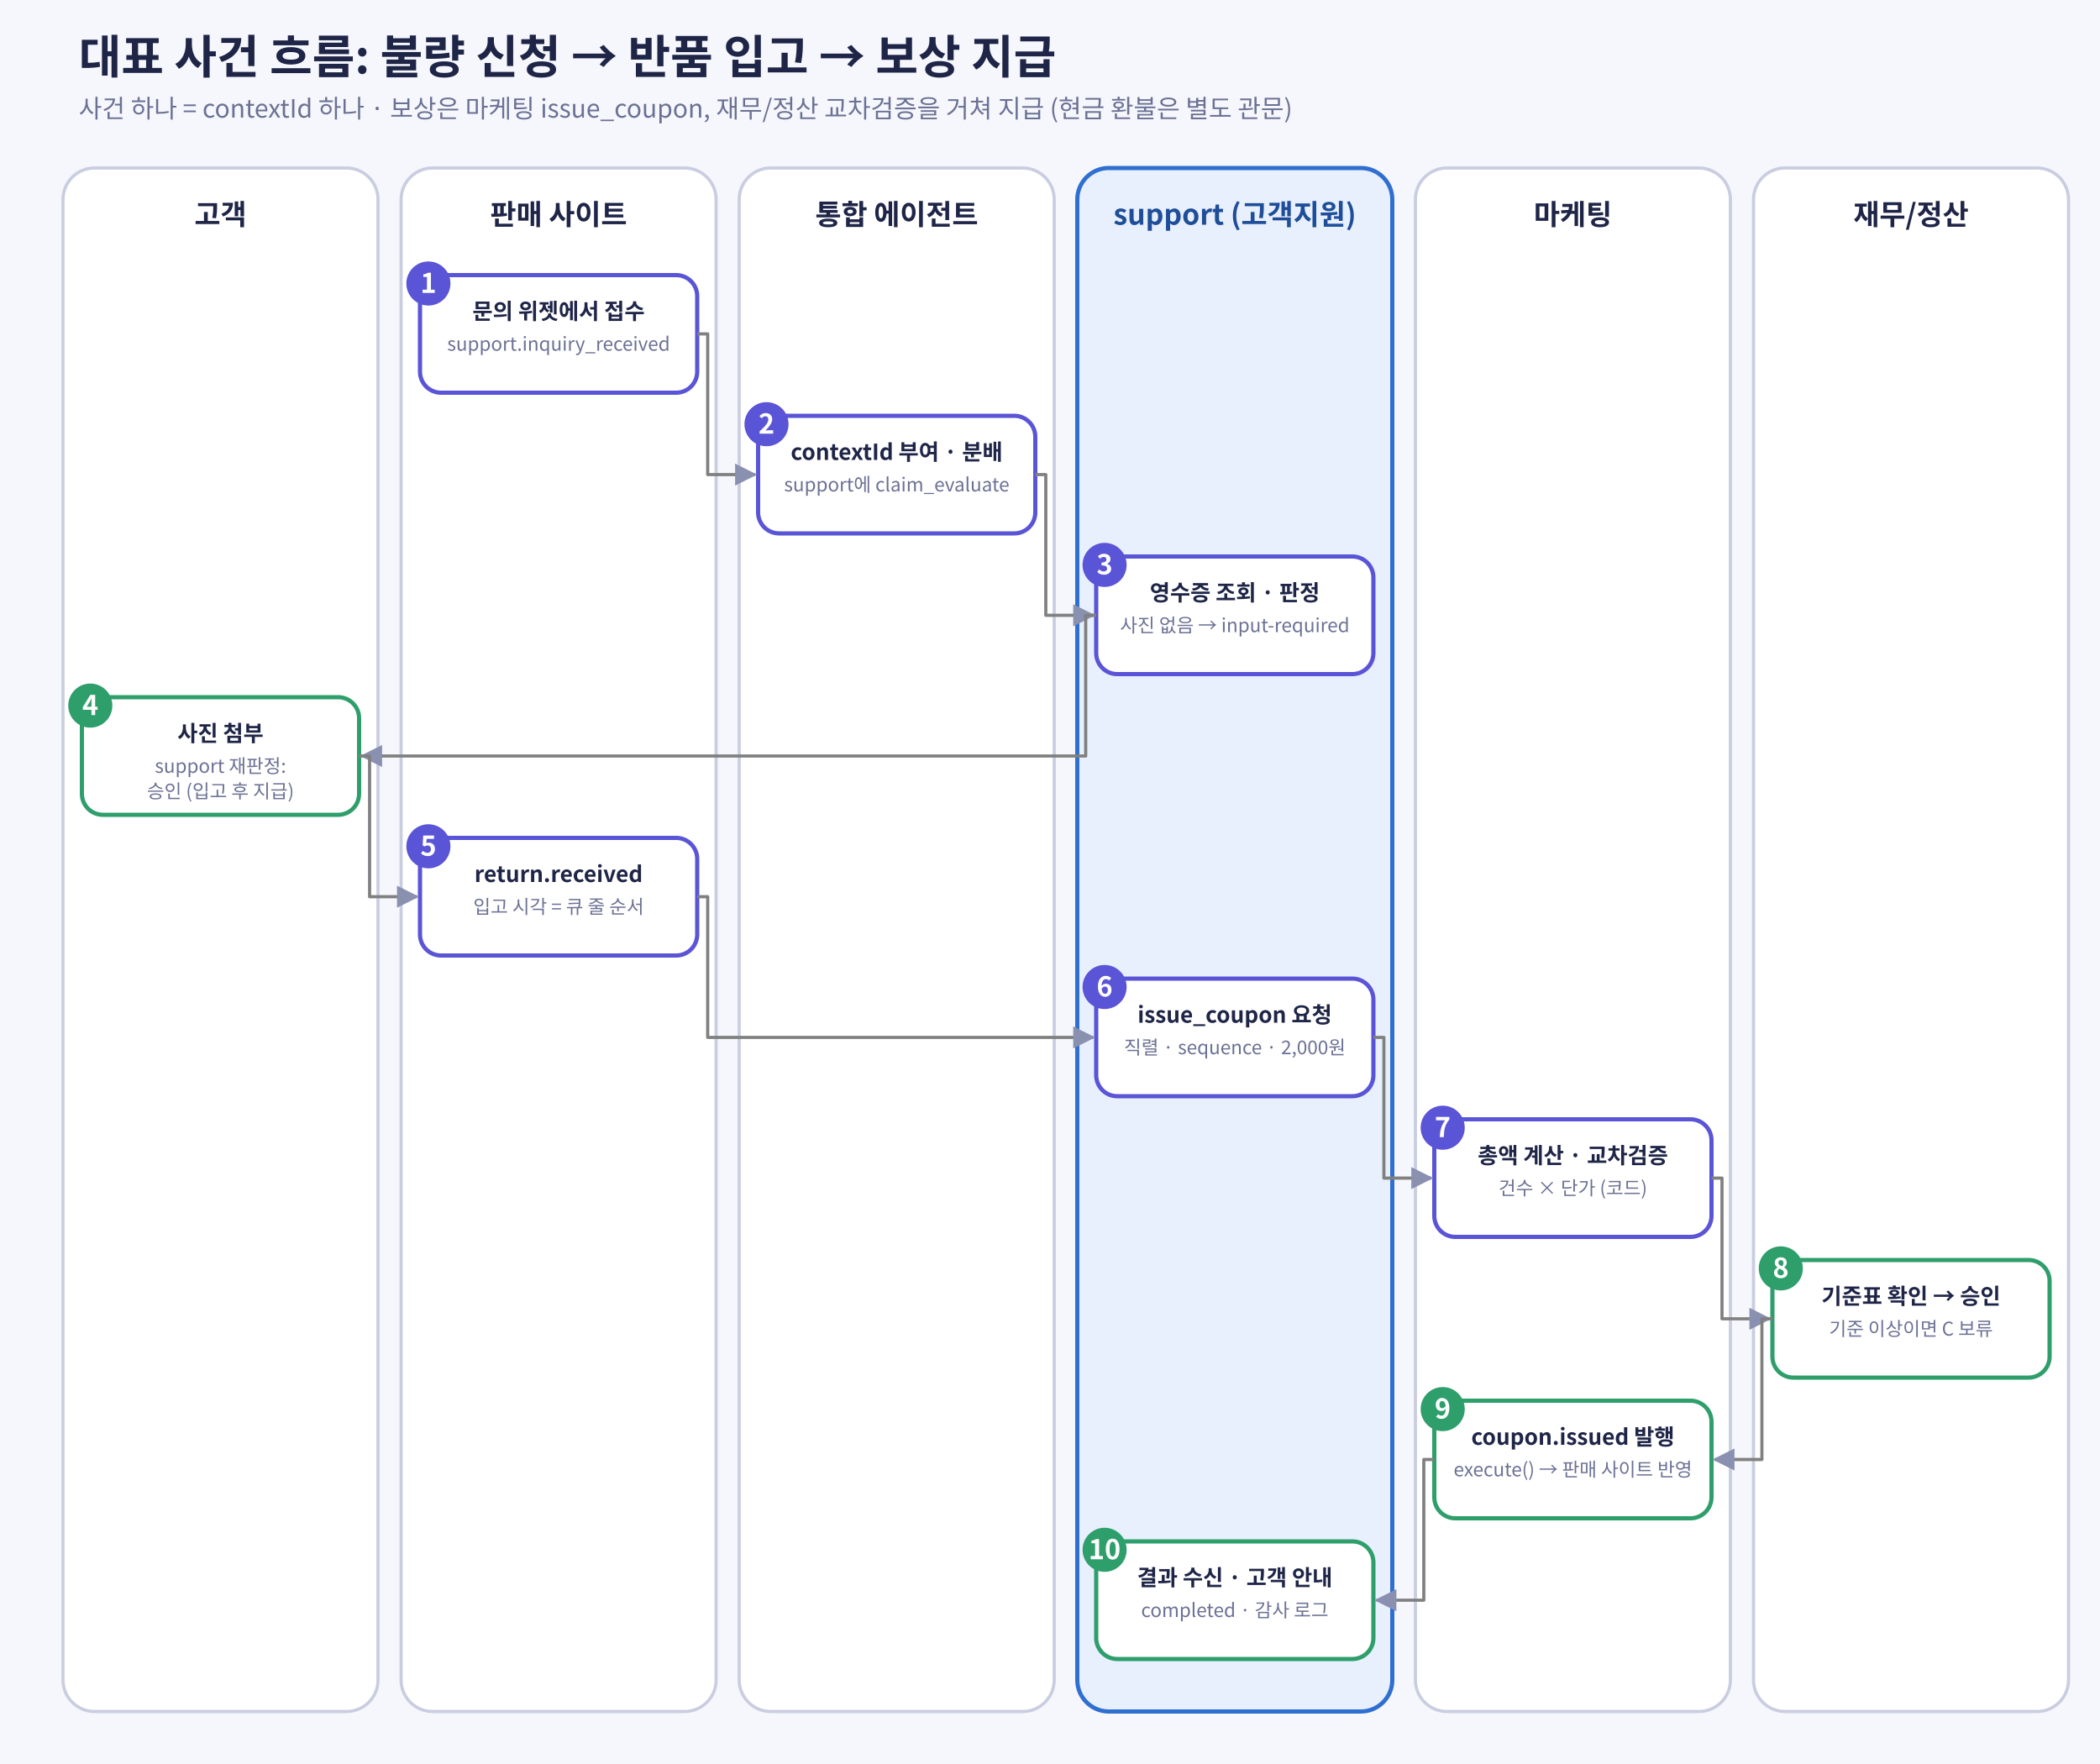
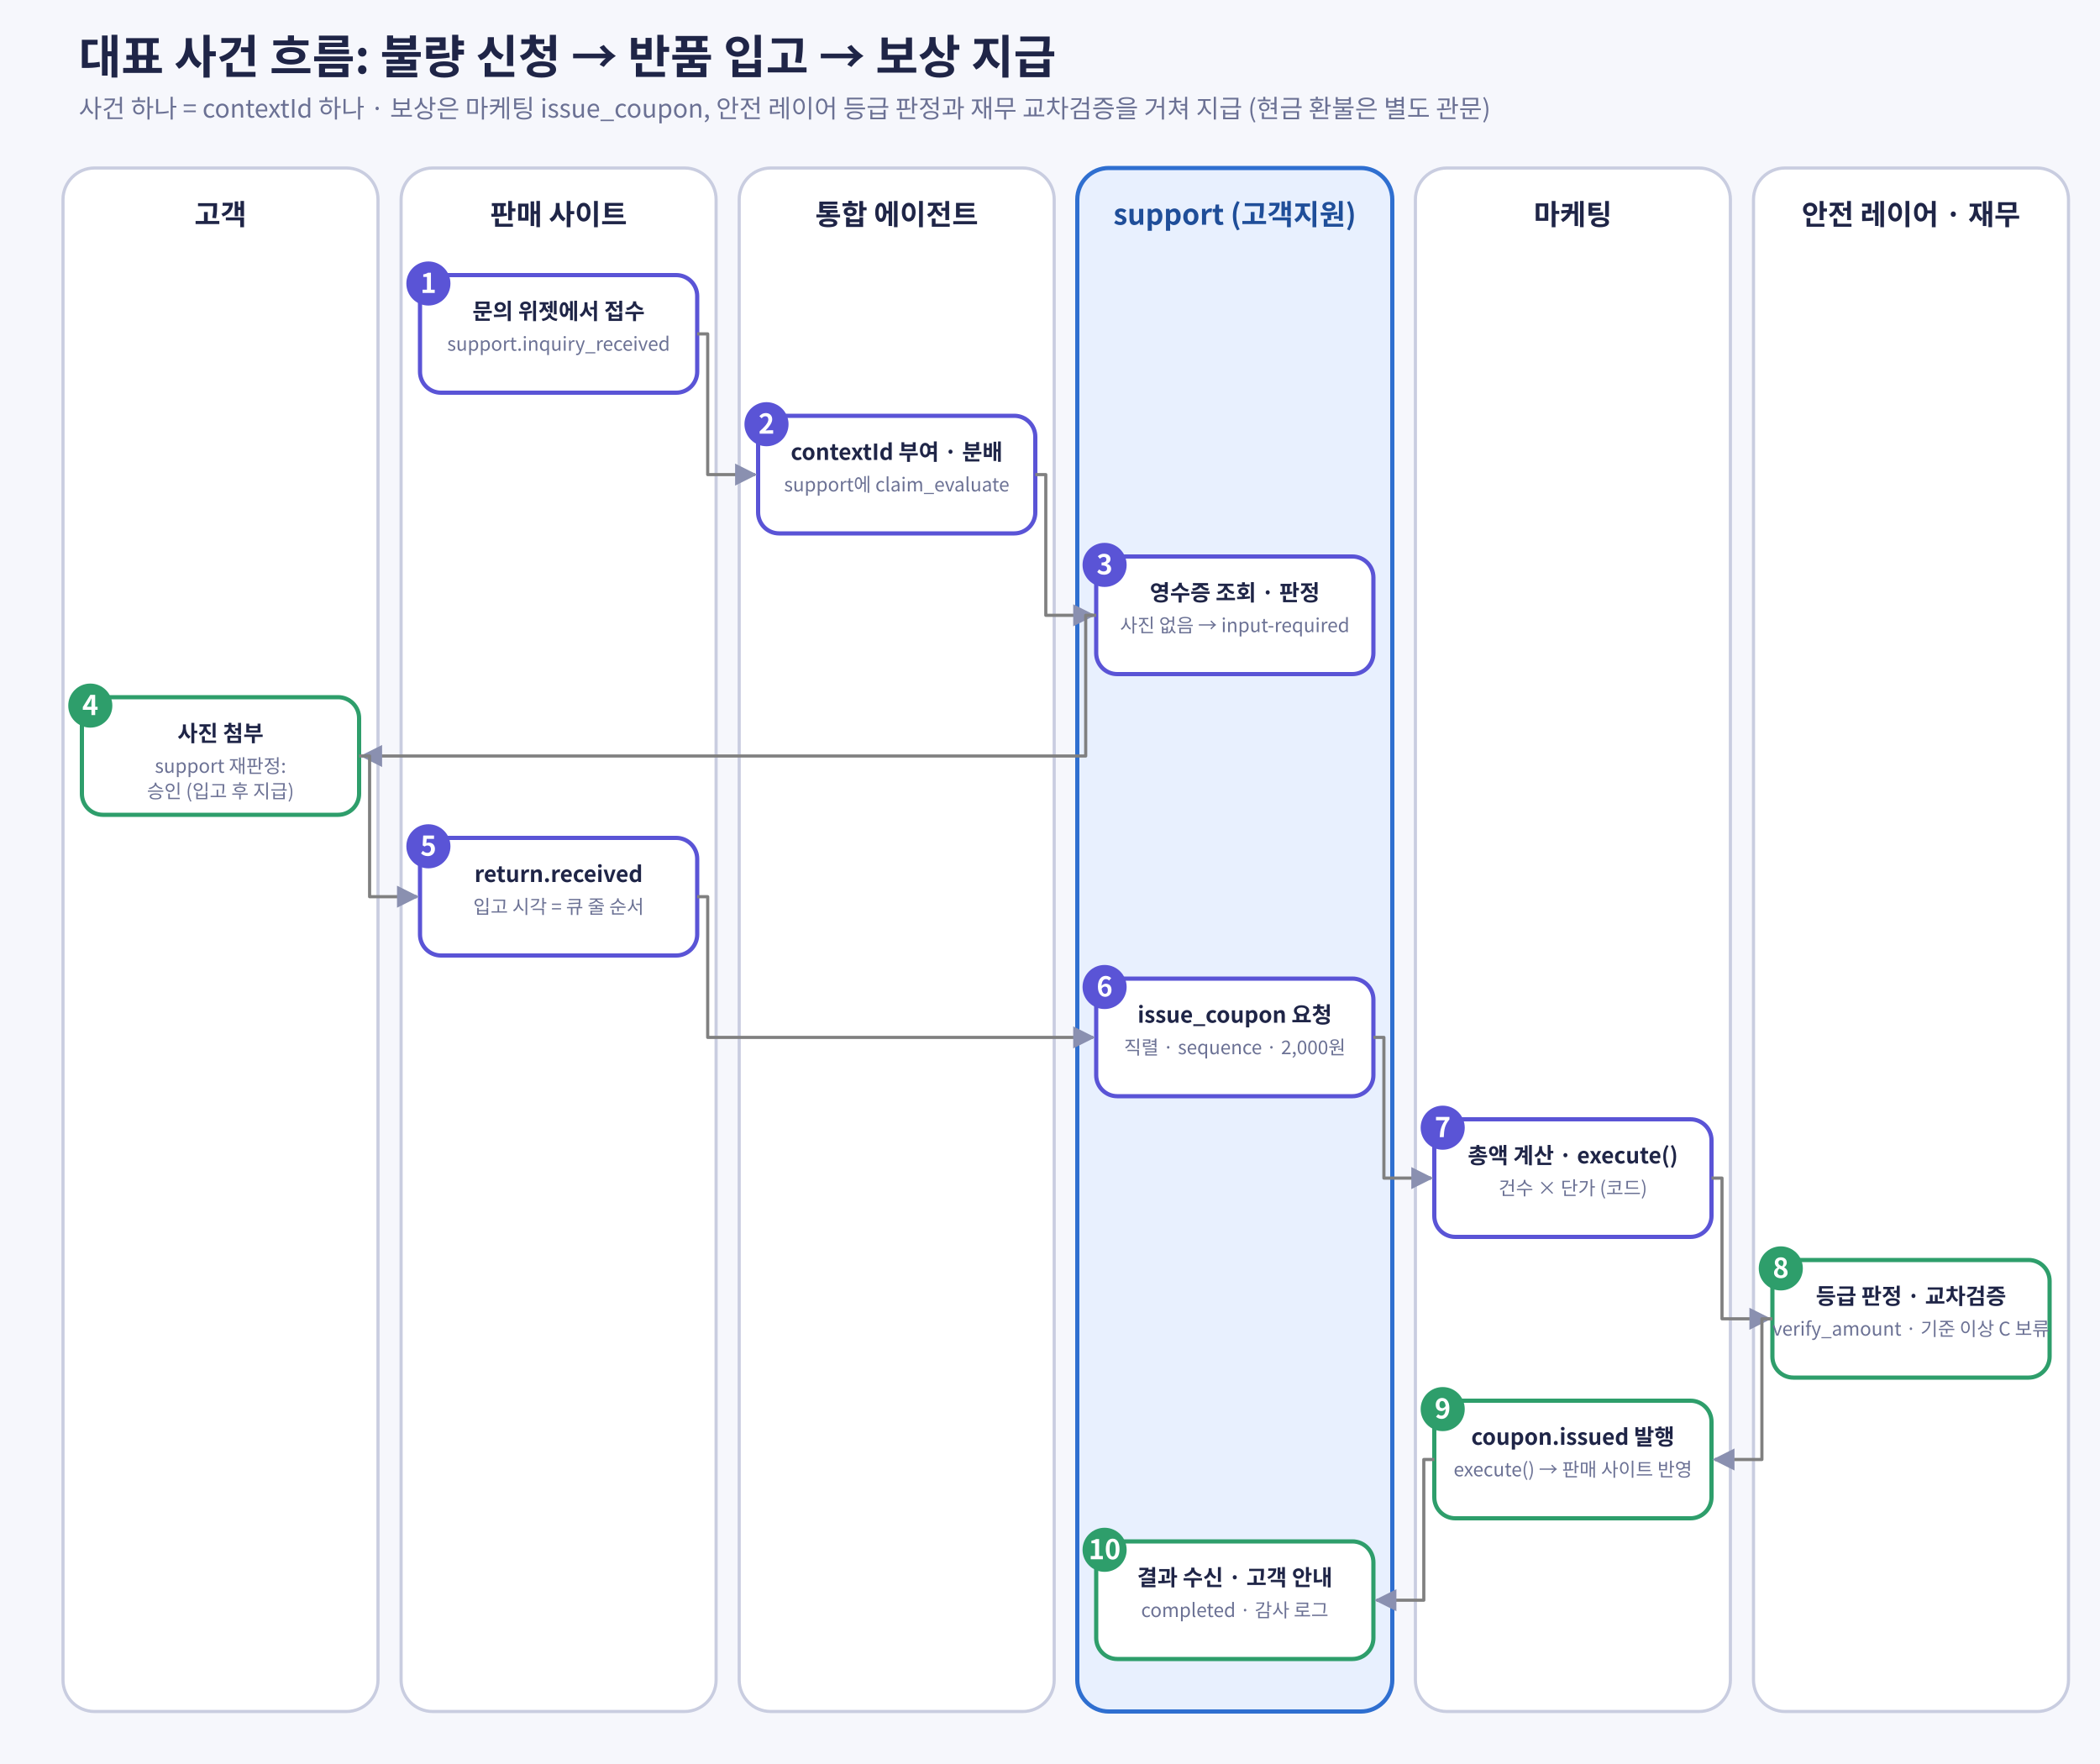
<svg xmlns="http://www.w3.org/2000/svg" viewBox="0 0 2000 1680" width="2000" height="1680" font-family="'Noto Sans CJK KR','Noto Sans KR','Pretendard','Malgun Gothic','Apple SD Gothic Neo',sans-serif">
  <defs>
    <marker id="a-purple" viewBox="0 0 10 10" refX="9" refY="5" markerWidth="7" markerHeight="7" orient="auto-start-reverse">
      <path d="M0 0 L10 5 L0 10 z" fill="#5a54d6" />
    </marker>
    <marker id="a-green" viewBox="0 0 10 10" refX="9" refY="5" markerWidth="7" markerHeight="7" orient="auto-start-reverse">
      <path d="M0 0 L10 5 L0 10 z" fill="#2e9e6b" />
    </marker>
    <marker id="a-gray" viewBox="0 0 10 10" refX="9" refY="5" markerWidth="7" markerHeight="7" orient="auto-start-reverse">
      <path d="M0 0 L10 5 L0 10 z" fill="#8a90b0" />
    </marker>
  </defs>
  <rect width="2000" height="1680" fill="#f6f7fc" />
  <text x="75" y="70" font-size="44" font-weight="800" fill="#1f2547" text-anchor="start">대표 사건 흐름: 불량 신청 → 반품 입고 → 보상 지급</text>
-   <text x="75" y="112" font-size="24" font-weight="400" fill="#6b7194" text-anchor="start">사건 하나 = contextId 하나 · 보상은 마케팅 issue_coupon, 재무/정산 교차검증을 거쳐 지급 (현금 환불은 별도 관문)</text>
+   <text x="75" y="112" font-size="24" font-weight="400" fill="#6b7194" text-anchor="start">사건 하나 = contextId 하나 · 보상은 마케팅 issue_coupon, 안전 레이어 등급 판정과 재무 교차검증을 거쳐 지급 (현금 환불은 별도 관문)</text>
  <rect x="60" y="160" width="300" height="1470" rx="30" fill="#ffffff" stroke="#c9cde0" stroke-width="3" />
  <text x="210.0" y="214" font-size="27" font-weight="800" fill="#1f2547" text-anchor="middle">고객</text>
  <rect x="382" y="160" width="300" height="1470" rx="30" fill="#ffffff" stroke="#c9cde0" stroke-width="3" />
  <text x="532.0" y="214" font-size="27" font-weight="800" fill="#1f2547" text-anchor="middle">판매 사이트</text>
  <rect x="704" y="160" width="300" height="1470" rx="30" fill="#ffffff" stroke="#c9cde0" stroke-width="3" />
  <text x="854.0" y="214" font-size="27" font-weight="800" fill="#1f2547" text-anchor="middle">통합 에이전트</text>
  <rect x="1026" y="160" width="300" height="1470" rx="30" fill="#e8f0fe" stroke="#2f6fd0" stroke-width="4" />
  <text x="1176.0" y="214" font-size="27" font-weight="800" fill="#1f4e99" text-anchor="middle">support (고객지원)</text>
  <rect x="1348" y="160" width="300" height="1470" rx="30" fill="#ffffff" stroke="#c9cde0" stroke-width="3" />
  <text x="1498.0" y="214" font-size="27" font-weight="800" fill="#1f2547" text-anchor="middle">마케팅</text>
  <rect x="1670" y="160" width="300" height="1470" rx="30" fill="#ffffff" stroke="#c9cde0" stroke-width="3" />
-   <text x="1820.0" y="214" font-size="27" font-weight="800" fill="#1f2547" text-anchor="middle">재무/정산</text>
+   <text x="1820.0" y="214" font-size="27" font-weight="800" fill="#1f2547" text-anchor="middle">안전 레이어 · 재무</text>
  <rect x="400" y="262" width="264" height="112" rx="20" fill="#ffffff" stroke="#5a54d6" stroke-width="4" />
  <circle cx="408" cy="270" r="21" fill="#5a54d6" />
  <text x="408" y="279" font-size="26" font-weight="700" fill="#fff" text-anchor="middle">1</text>
  <text x="532.0" y="304" font-size="21" font-weight="800" fill="#1f2547" text-anchor="middle">문의 위젯에서 접수</text>
  <text x="532.0" y="334" font-size="18" font-weight="400" fill="#6b7194" text-anchor="middle">support.inquiry_received</text>
  <rect x="722" y="396" width="264" height="112" rx="20" fill="#ffffff" stroke="#5a54d6" stroke-width="4" />
  <circle cx="730" cy="404" r="21" fill="#5a54d6" />
  <text x="730" y="413" font-size="26" font-weight="700" fill="#fff" text-anchor="middle">2</text>
  <text x="854.0" y="438" font-size="21" font-weight="800" fill="#1f2547" text-anchor="middle">contextId 부여 · 분배</text>
  <text x="854.0" y="468" font-size="18" font-weight="400" fill="#6b7194" text-anchor="middle">support에 claim_evaluate</text>
  <rect x="1044" y="530" width="264" height="112" rx="20" fill="#ffffff" stroke="#5a54d6" stroke-width="4" />
  <circle cx="1052" cy="538" r="21" fill="#5a54d6" />
  <text x="1052" y="547" font-size="26" font-weight="700" fill="#fff" text-anchor="middle">3</text>
  <text x="1176.0" y="572" font-size="21" font-weight="800" fill="#1f2547" text-anchor="middle">영수증 조회 · 판정</text>
  <text x="1176.0" y="602" font-size="18" font-weight="400" fill="#6b7194" text-anchor="middle">사진 없음 → input-required</text>
  <rect x="78" y="664" width="264" height="112" rx="20" fill="#ffffff" stroke="#2e9e6b" stroke-width="4" />
  <circle cx="86" cy="672" r="21" fill="#2e9e6b" />
  <text x="86" y="681" font-size="26" font-weight="700" fill="#fff" text-anchor="middle">4</text>
  <text x="210.0" y="706" font-size="21" font-weight="800" fill="#1f2547" text-anchor="middle">사진 첨부</text>
  <text x="210.0" y="736" font-size="18" font-weight="400" fill="#6b7194" text-anchor="middle">support 재판정:</text>
  <text x="210.0" y="760" font-size="18" font-weight="400" fill="#6b7194" text-anchor="middle">승인 (입고 후 지급)</text>
  <rect x="400" y="798" width="264" height="112" rx="20" fill="#ffffff" stroke="#5a54d6" stroke-width="4" />
  <circle cx="408" cy="806" r="21" fill="#5a54d6" />
  <text x="408" y="815" font-size="26" font-weight="700" fill="#fff" text-anchor="middle">5</text>
  <text x="532.0" y="840" font-size="21" font-weight="800" fill="#1f2547" text-anchor="middle">return.received</text>
  <text x="532.0" y="870" font-size="18" font-weight="400" fill="#6b7194" text-anchor="middle">입고 시각 = 큐 줄 순서</text>
  <rect x="1044" y="932" width="264" height="112" rx="20" fill="#ffffff" stroke="#5a54d6" stroke-width="4" />
  <circle cx="1052" cy="940" r="21" fill="#5a54d6" />
  <text x="1052" y="949" font-size="26" font-weight="700" fill="#fff" text-anchor="middle">6</text>
  <text x="1176.0" y="974" font-size="21" font-weight="800" fill="#1f2547" text-anchor="middle">issue_coupon 요청</text>
  <text x="1176.0" y="1004" font-size="18" font-weight="400" fill="#6b7194" text-anchor="middle">직렬 · sequence · 2,000원</text>
  <rect x="1366" y="1066" width="264" height="112" rx="20" fill="#ffffff" stroke="#5a54d6" stroke-width="4" />
  <circle cx="1374" cy="1074" r="21" fill="#5a54d6" />
  <text x="1374" y="1083" font-size="26" font-weight="700" fill="#fff" text-anchor="middle">7</text>
-   <text x="1498.0" y="1108" font-size="21" font-weight="800" fill="#1f2547" text-anchor="middle">총액 계산 · 교차검증</text>
+   <text x="1498.0" y="1108" font-size="21" font-weight="800" fill="#1f2547" text-anchor="middle">총액 계산 · execute()</text>
  <text x="1498.0" y="1138" font-size="18" font-weight="400" fill="#6b7194" text-anchor="middle">건수 × 단가 (코드)</text>
  <rect x="1688" y="1200" width="264" height="112" rx="20" fill="#ffffff" stroke="#2e9e6b" stroke-width="4" />
  <circle cx="1696" cy="1208" r="21" fill="#2e9e6b" />
  <text x="1696" y="1217" font-size="26" font-weight="700" fill="#fff" text-anchor="middle">8</text>
-   <text x="1820.0" y="1242" font-size="21" font-weight="800" fill="#1f2547" text-anchor="middle">기준표 확인 → 승인</text>
-   <text x="1820.0" y="1272" font-size="18" font-weight="400" fill="#6b7194" text-anchor="middle">기준 이상이면 C 보류</text>
+   <text x="1820.0" y="1242" font-size="21" font-weight="800" fill="#1f2547" text-anchor="middle">등급 판정 · 교차검증</text>
+   <text x="1820.0" y="1272" font-size="18" font-weight="400" fill="#6b7194" text-anchor="middle">verify_amount · 기준 이상 C 보류</text>
  <rect x="1366" y="1334" width="264" height="112" rx="20" fill="#ffffff" stroke="#2e9e6b" stroke-width="4" />
  <circle cx="1374" cy="1342" r="21" fill="#2e9e6b" />
  <text x="1374" y="1351" font-size="26" font-weight="700" fill="#fff" text-anchor="middle">9</text>
  <text x="1498.0" y="1376" font-size="21" font-weight="800" fill="#1f2547" text-anchor="middle">coupon.issued 발행</text>
  <text x="1498.0" y="1406" font-size="18" font-weight="400" fill="#6b7194" text-anchor="middle">execute() → 판매 사이트 반영</text>
  <rect x="1044" y="1468" width="264" height="112" rx="20" fill="#ffffff" stroke="#2e9e6b" stroke-width="4" />
  <circle cx="1052" cy="1476" r="21" fill="#2e9e6b" />
  <text x="1052" y="1485" font-size="26" font-weight="700" fill="#fff" text-anchor="middle">10</text>
  <text x="1176.0" y="1510" font-size="21" font-weight="800" fill="#1f2547" text-anchor="middle">결과 수신 · 고객 안내</text>
  <text x="1176.0" y="1540" font-size="18" font-weight="400" fill="#6b7194" text-anchor="middle">completed · 감사 로그</text>
  <path d="M 664 318.0 H 674 V 452.0 H 719" fill="none" stroke="gray" stroke-width="3" marker-end="url(#a-gray)" stroke-linejoin="round" />
  <path d="M 986 452.0 H 996 V 586.0 H 1041" fill="none" stroke="gray" stroke-width="3" marker-end="url(#a-gray)" stroke-linejoin="round" />
  <path d="M 1044 586.0 H 1034 V 720.0 H 345" fill="none" stroke="gray" stroke-width="3" marker-end="url(#a-gray)" stroke-linejoin="round" />
  <path d="M 342 720.0 H 352 V 854.0 H 397" fill="none" stroke="gray" stroke-width="3" marker-end="url(#a-gray)" stroke-linejoin="round" />
  <path d="M 664 854.0 H 674 V 988.0 H 1041" fill="none" stroke="gray" stroke-width="3" marker-end="url(#a-gray)" stroke-linejoin="round" />
  <path d="M 1308 988.0 H 1318 V 1122.0 H 1363" fill="none" stroke="gray" stroke-width="3" marker-end="url(#a-gray)" stroke-linejoin="round" />
  <path d="M 1630 1122.0 H 1640 V 1256.0 H 1685" fill="none" stroke="gray" stroke-width="3" marker-end="url(#a-gray)" stroke-linejoin="round" />
  <path d="M 1688 1256.0 H 1678 V 1390.0 H 1633" fill="none" stroke="gray" stroke-width="3" marker-end="url(#a-gray)" stroke-linejoin="round" />
  <path d="M 1366 1390.0 H 1356 V 1524.0 H 1311" fill="none" stroke="gray" stroke-width="3" marker-end="url(#a-gray)" stroke-linejoin="round" />
</svg>
